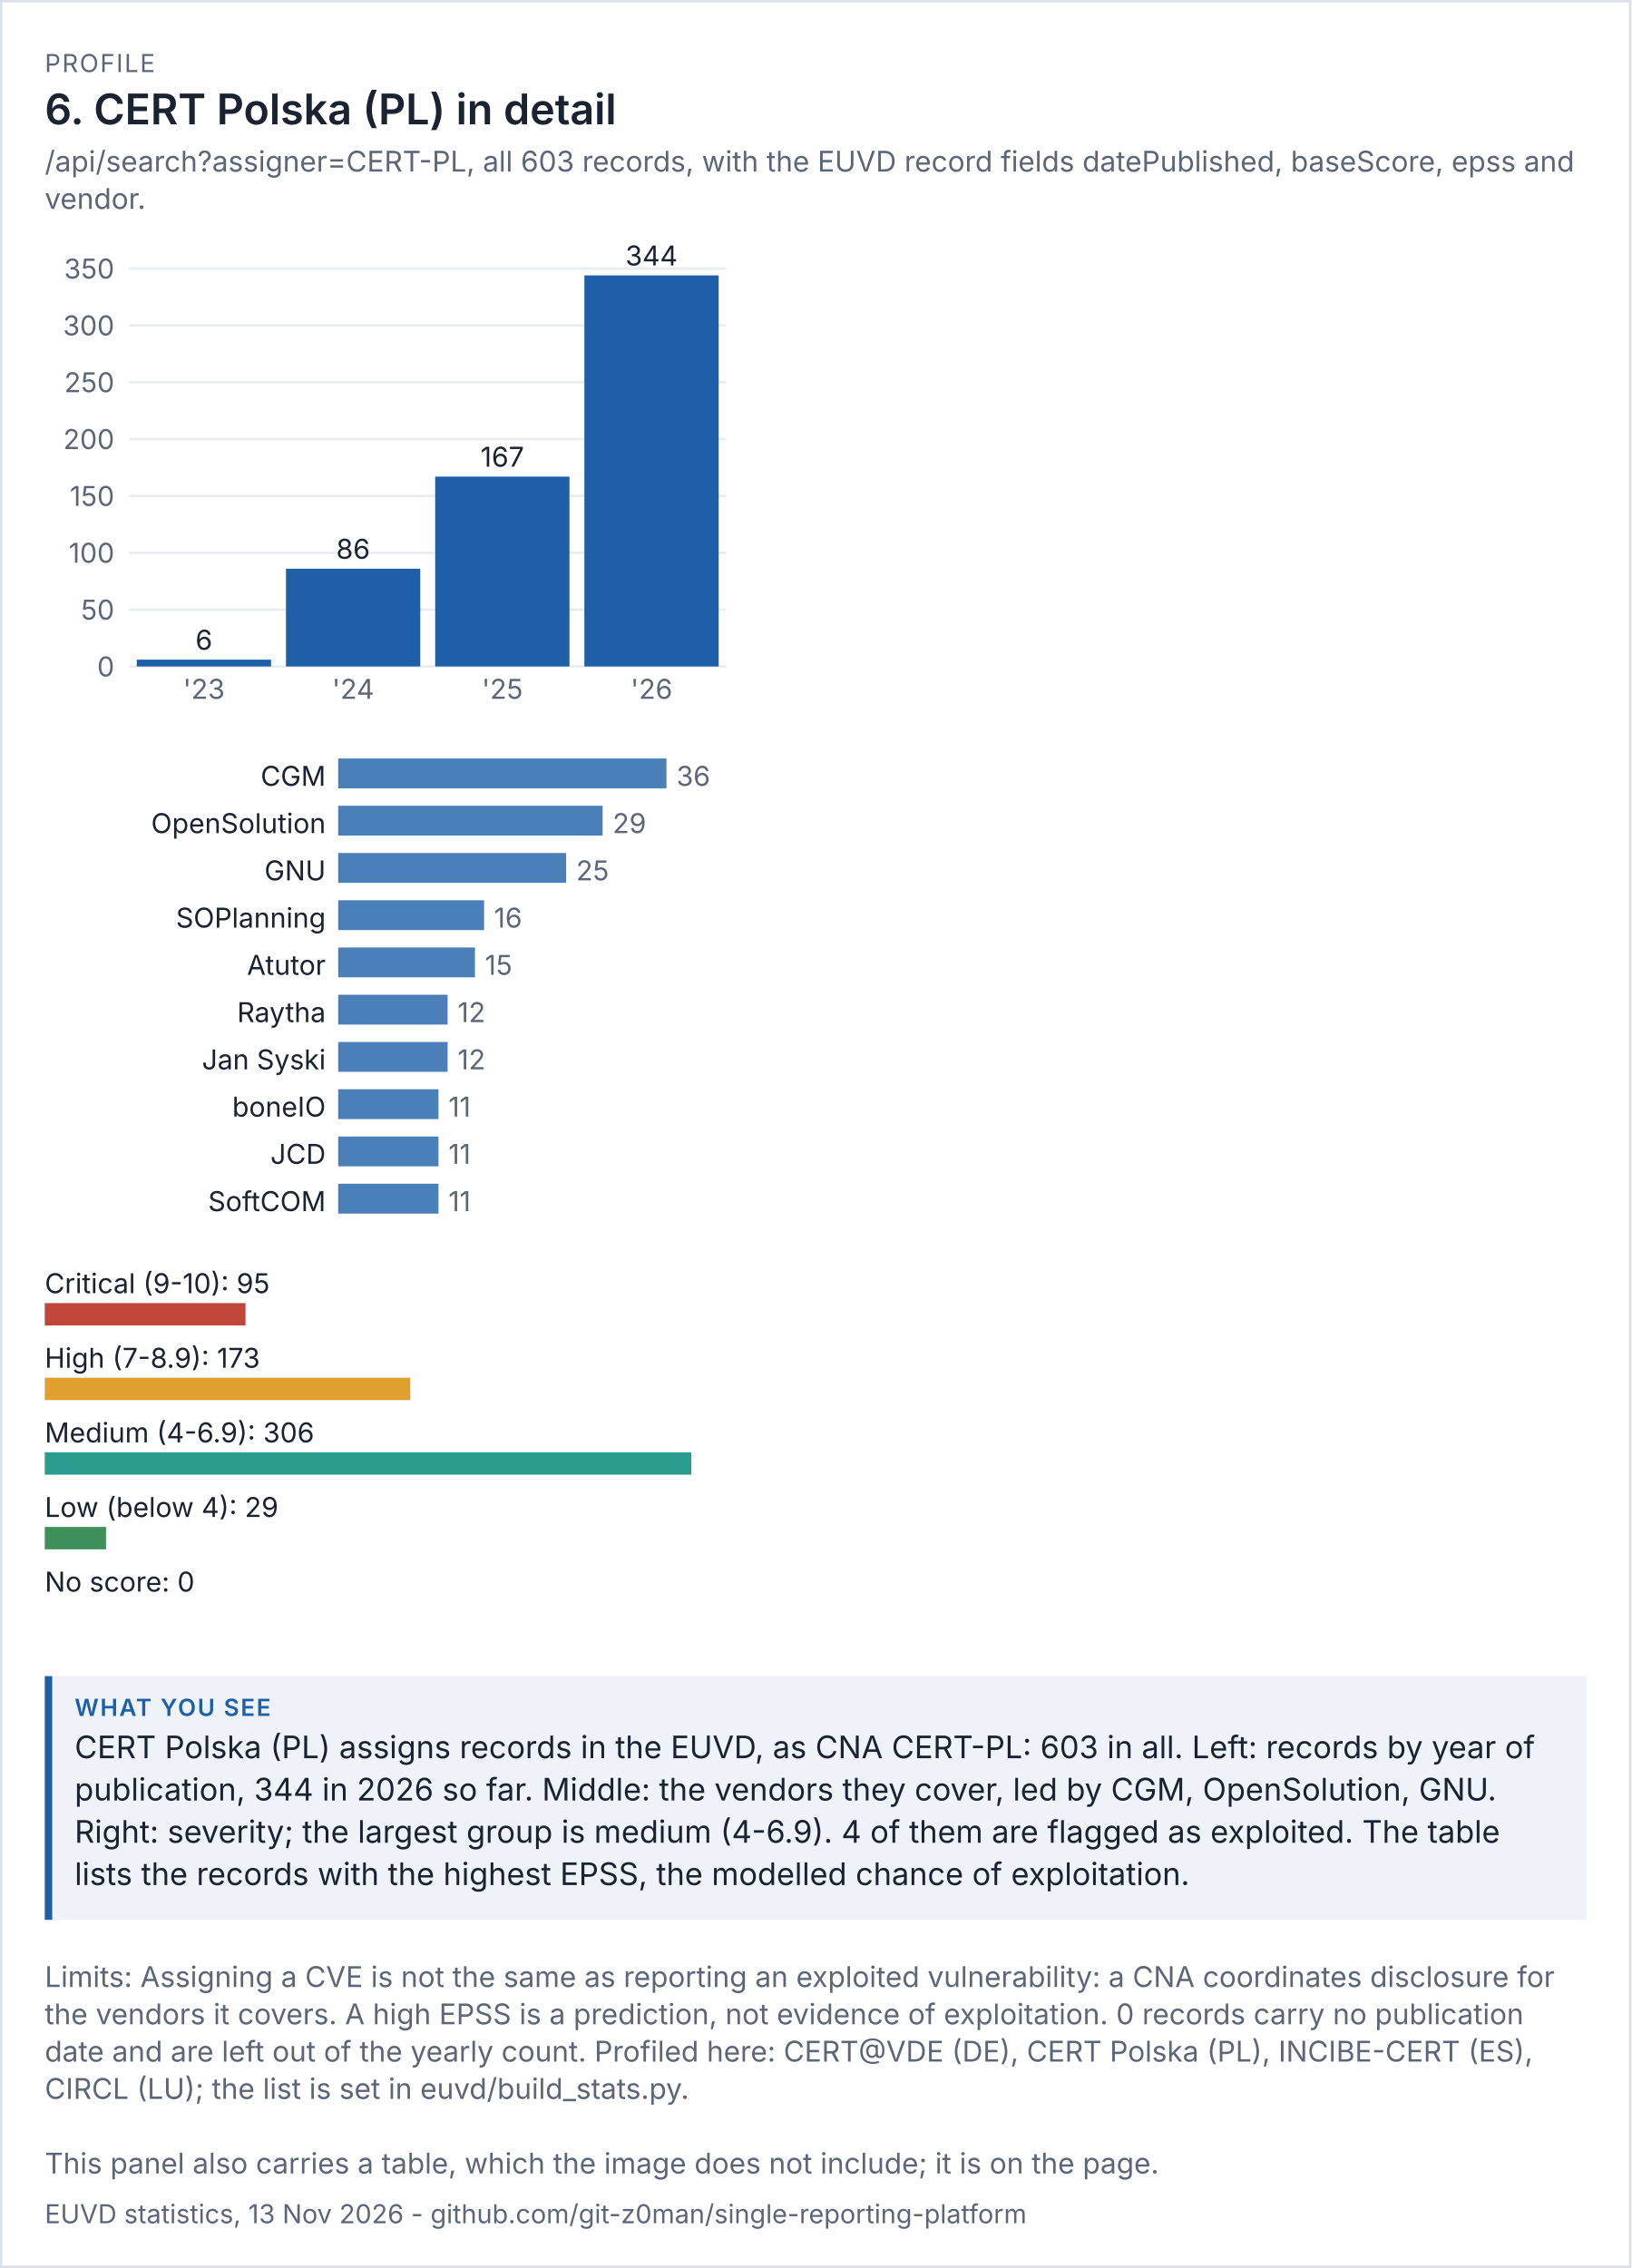
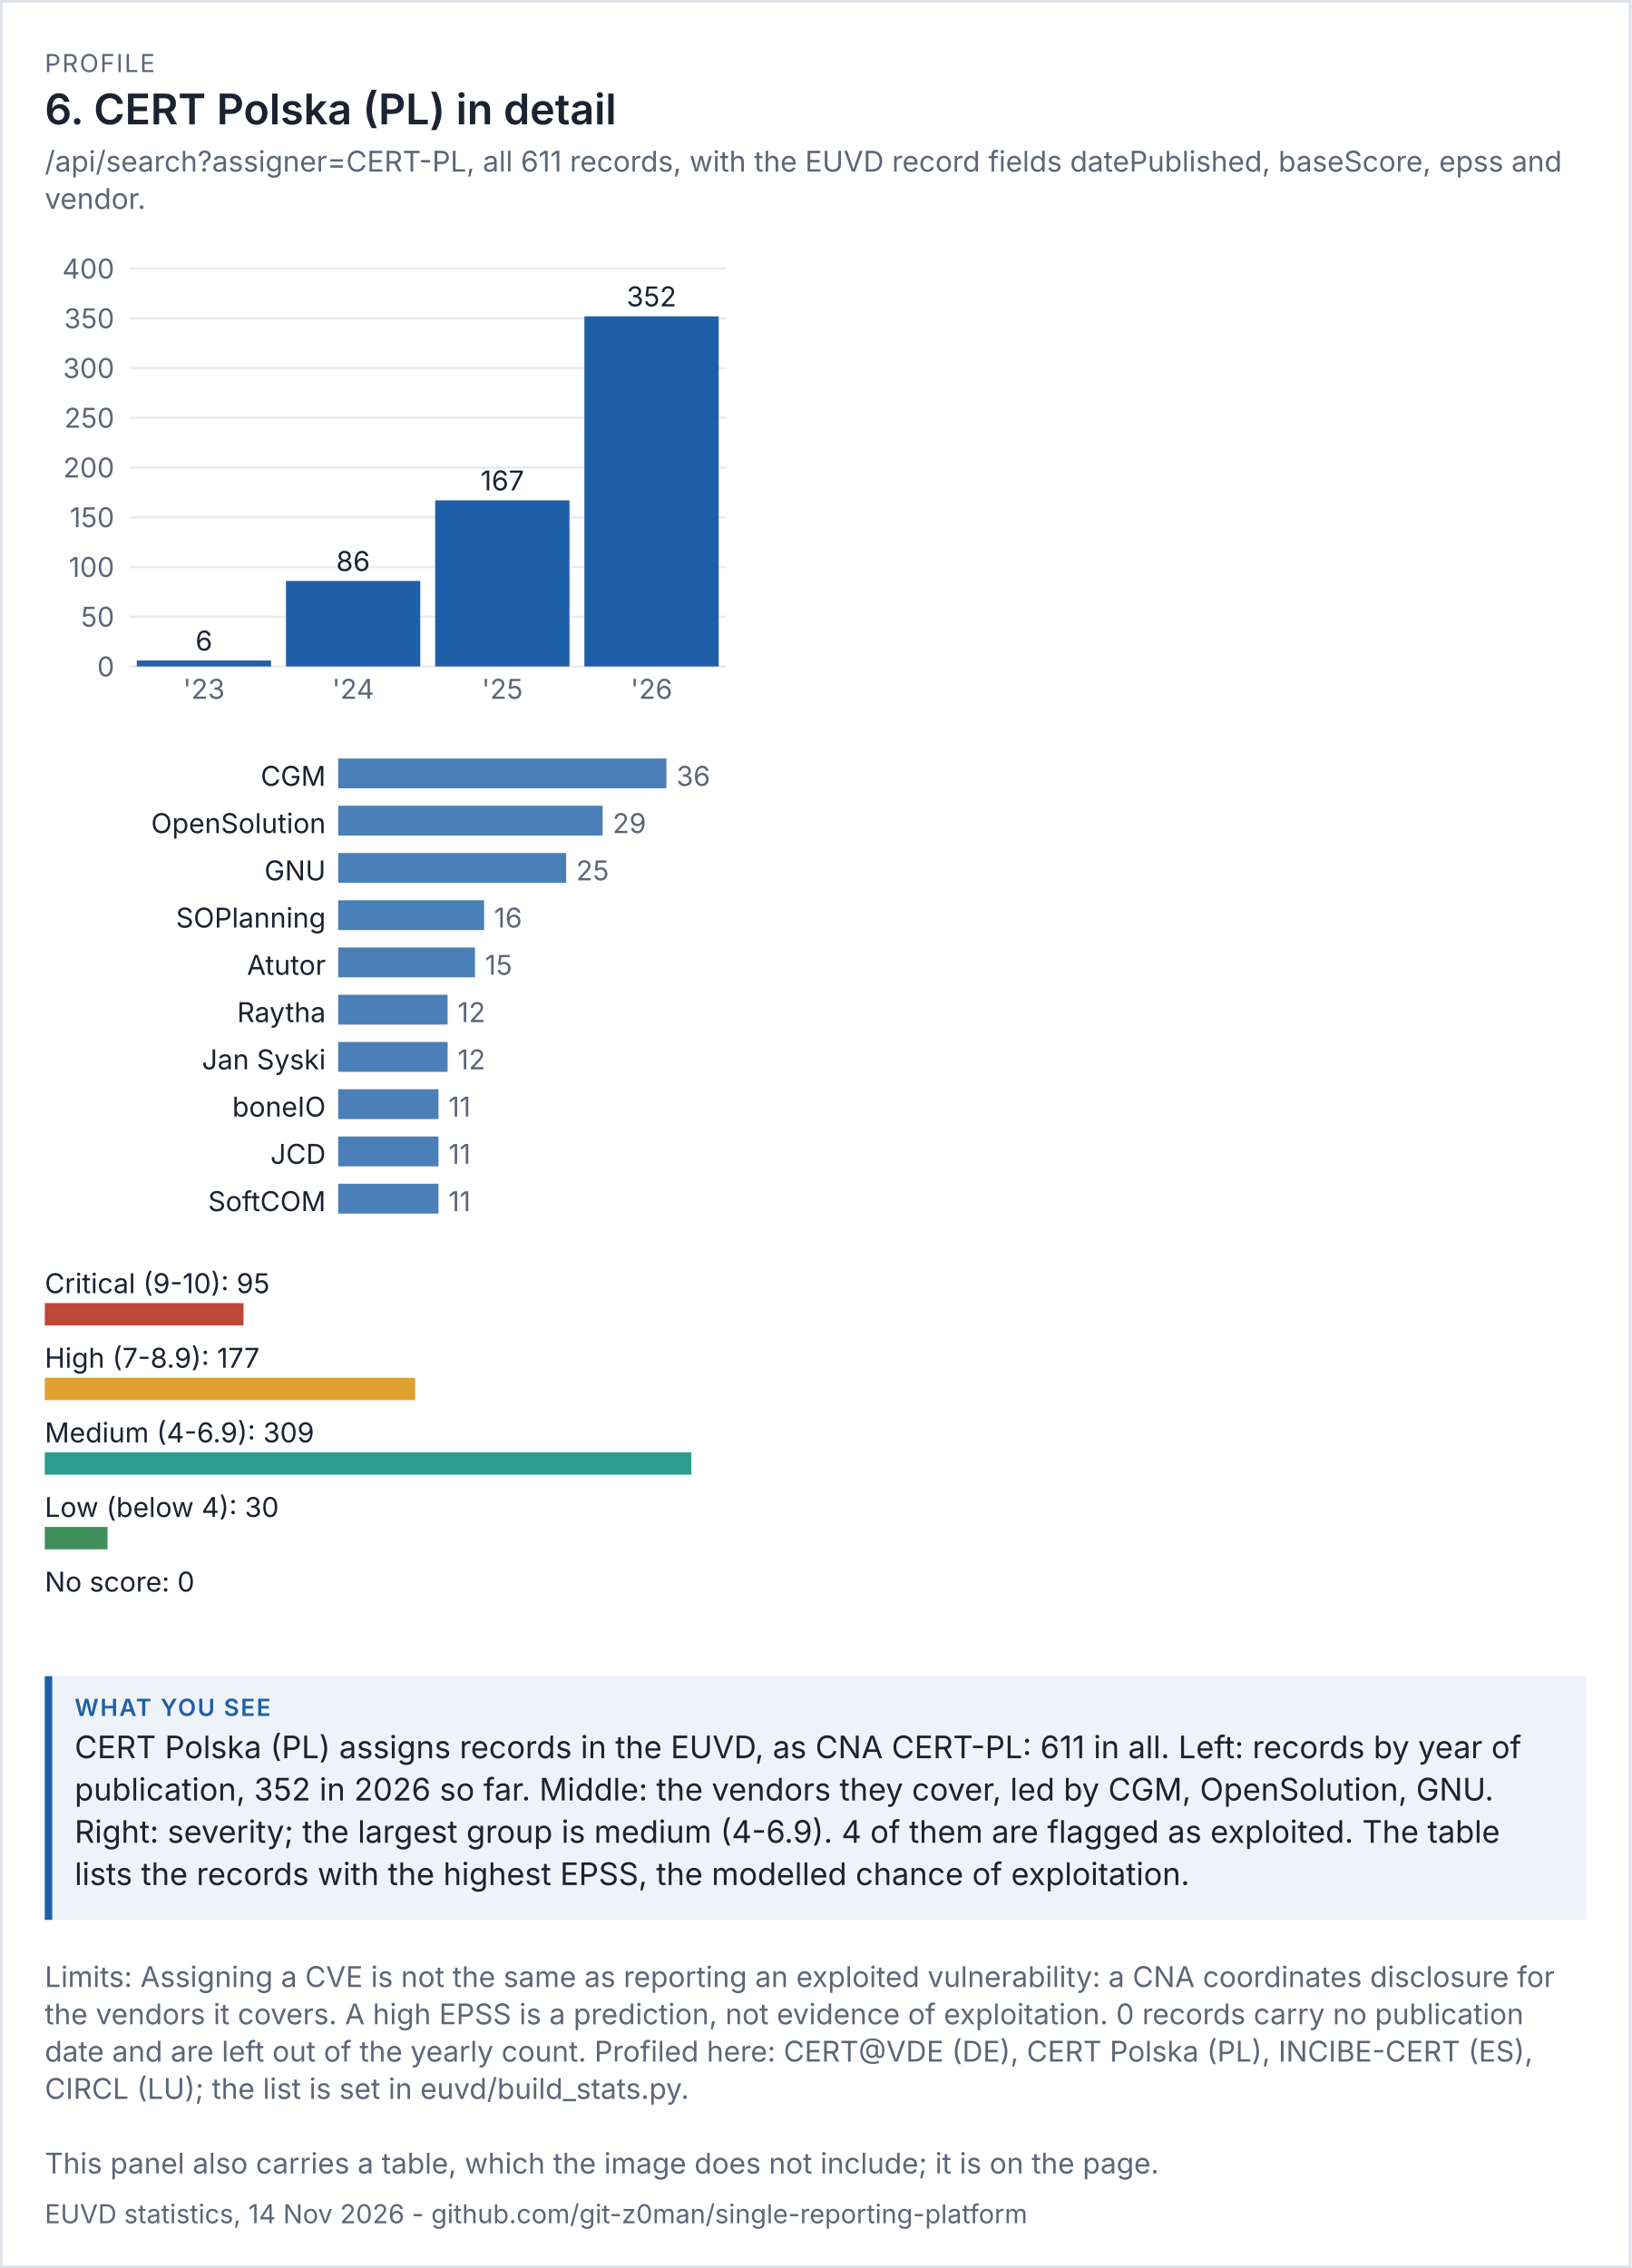
<svg xmlns="http://www.w3.org/2000/svg" viewBox="0 0 656 912" width="656" height="912" font-family="system-ui,-apple-system,'Segoe UI',sans-serif">
  <rect width="100%" height="100%" fill="#ffffff" />
  <rect x="0.5" y="0.5" width="655" height="911" fill="none" stroke="#dde1e8" />
  <text x="18" y="29" font-size="10" letter-spacing="0.6" fill="#5d6677">PROFILE</text>
  <text x="18" y="50" font-size="17" fill="#1b2230" font-weight="600">6. CERT Polska (PL) in detail</text>
-   <text x="18" y="69" font-size="11.5" fill="#5d6677">/api/search?assigner=CERT-PL, all 603 records, with the EUVD record fields datePublished, baseScore, epss and</text>
+   <text x="18" y="69" font-size="11.5" fill="#5d6677">/api/search?assigner=CERT-PL, all 611 records, with the EUVD record fields datePublished, baseScore, epss and</text>
  <text x="18" y="84" font-size="11.5" fill="#5d6677">vendor.</text>
  <g transform="translate(18,94) scale(1)" font-size="11">
    <svg viewBox="0 0 280 200" role="img" width="280" height="200">
      <g>
        <line x1="34" x2="274" y1="174" y2="174" stroke="rgb(233, 236, 241)" />
        <text x="28" y="178" text-anchor="end" fill="rgb(93, 102, 119)">0</text>
-         <line x1="34" x2="274" y1="151.143" y2="151.143" stroke="rgb(233, 236, 241)" />
-         <text x="28" y="155.143" text-anchor="end" fill="rgb(93, 102, 119)">50</text>
-         <line x1="34" x2="274" y1="128.286" y2="128.286" stroke="rgb(233, 236, 241)" />
-         <text x="28" y="132.286" text-anchor="end" fill="rgb(93, 102, 119)">100</text>
-         <line x1="34" x2="274" y1="105.429" y2="105.429" stroke="rgb(233, 236, 241)" />
-         <text x="28" y="109.429" text-anchor="end" fill="rgb(93, 102, 119)">150</text>
-         <line x1="34" x2="274" y1="82.571" y2="82.571" stroke="rgb(233, 236, 241)" />
-         <text x="28" y="86.571" text-anchor="end" fill="rgb(93, 102, 119)">200</text>
-         <line x1="34" x2="274" y1="59.714" y2="59.714" stroke="rgb(233, 236, 241)" />
-         <text x="28" y="63.714" text-anchor="end" fill="rgb(93, 102, 119)">250</text>
-         <line x1="34" x2="274" y1="36.857" y2="36.857" stroke="rgb(233, 236, 241)" />
-         <text x="28" y="40.857" text-anchor="end" fill="rgb(93, 102, 119)">300</text>
+         <line x1="34" x2="274" y1="154" y2="154" stroke="rgb(233, 236, 241)" />
+         <text x="28" y="158" text-anchor="end" fill="rgb(93, 102, 119)">50</text>
+         <line x1="34" x2="274" y1="134" y2="134" stroke="rgb(233, 236, 241)" />
+         <text x="28" y="138" text-anchor="end" fill="rgb(93, 102, 119)">100</text>
+         <line x1="34" x2="274" y1="114" y2="114" stroke="rgb(233, 236, 241)" />
+         <text x="28" y="118" text-anchor="end" fill="rgb(93, 102, 119)">150</text>
+         <line x1="34" x2="274" y1="94" y2="94" stroke="rgb(233, 236, 241)" />
+         <text x="28" y="98" text-anchor="end" fill="rgb(93, 102, 119)">200</text>
+         <line x1="34" x2="274" y1="74" y2="74" stroke="rgb(233, 236, 241)" />
+         <text x="28" y="78" text-anchor="end" fill="rgb(93, 102, 119)">250</text>
+         <line x1="34" x2="274" y1="54" y2="54" stroke="rgb(233, 236, 241)" />
+         <text x="28" y="58" text-anchor="end" fill="rgb(93, 102, 119)">300</text>
+         <line x1="34" x2="274" y1="34" y2="34" stroke="rgb(233, 236, 241)" />
+         <text x="28" y="38" text-anchor="end" fill="rgb(93, 102, 119)">350</text>
        <line x1="34" x2="274" y1="14" y2="14" stroke="rgb(233, 236, 241)" />
-         <text x="28" y="18" text-anchor="end" fill="rgb(93, 102, 119)">350</text>
-         <rect x="37" y="171.257" width="54" height="2.743" fill="rgb(31, 95, 168)" />
-         <text x="64" y="167.257" text-anchor="middle" class="t" fill="rgb(27, 34, 48)">6</text>
+         <text x="28" y="18" text-anchor="end" fill="rgb(93, 102, 119)">400</text>
+         <rect x="37" y="171.6" width="54" height="2.4" fill="rgb(31, 95, 168)" />
+         <text x="64" y="167.6" text-anchor="middle" class="t" fill="rgb(27, 34, 48)">6</text>
        <text x="64" y="187" text-anchor="middle" fill="rgb(93, 102, 119)">'23</text>
-         <rect x="97" y="134.686" width="54" height="39.314" fill="rgb(31, 95, 168)" />
-         <text x="124" y="130.686" text-anchor="middle" class="t" fill="rgb(27, 34, 48)">86</text>
+         <rect x="97" y="139.6" width="54" height="34.4" fill="rgb(31, 95, 168)" />
+         <text x="124" y="135.6" text-anchor="middle" class="t" fill="rgb(27, 34, 48)">86</text>
        <text x="124" y="187" text-anchor="middle" fill="rgb(93, 102, 119)">'24</text>
-         <rect x="157" y="97.657" width="54" height="76.343" fill="rgb(31, 95, 168)" />
-         <text x="184" y="93.657" text-anchor="middle" class="t" fill="rgb(27, 34, 48)">167</text>
+         <rect x="157" y="107.2" width="54" height="66.8" fill="rgb(31, 95, 168)" />
+         <text x="184" y="103.2" text-anchor="middle" class="t" fill="rgb(27, 34, 48)">167</text>
        <text x="184" y="187" text-anchor="middle" fill="rgb(93, 102, 119)">'25</text>
-         <rect x="217" y="16.743" width="54" height="157.257" fill="rgb(31, 95, 168)" />
-         <text x="244" y="12.743" text-anchor="middle" class="t" fill="rgb(27, 34, 48)">344</text>
+         <rect x="217" y="33.2" width="54" height="140.8" fill="rgb(31, 95, 168)" />
+         <text x="244" y="29.2" text-anchor="middle" class="t" fill="rgb(27, 34, 48)">352</text>
        <text x="244" y="187" text-anchor="middle" fill="rgb(93, 102, 119)">'26</text>
      </g>
    </svg>
  </g>
  <g transform="translate(18,302) scale(1)" font-size="11">
    <svg viewBox="0 0 280 196" role="img" width="280" height="196">
      <g>
        <text x="113" y="14" text-anchor="end" class="t" fill="rgb(27, 34, 48)">CGM</text>
        <rect x="118" y="3" width="132" height="12" fill="rgb(75, 127, 184)" />
        <text x="254" y="14" fill="rgb(93, 102, 119)">36</text>
        <text x="113" y="33" text-anchor="end" class="t" fill="rgb(27, 34, 48)">OpenSolution</text>
        <rect x="118" y="22" width="106.333" height="12" fill="rgb(75, 127, 184)" />
        <text x="228.333" y="33" fill="rgb(93, 102, 119)">29</text>
        <text x="113" y="52" text-anchor="end" class="t" fill="rgb(27, 34, 48)">GNU</text>
        <rect x="118" y="41" width="91.667" height="12" fill="rgb(75, 127, 184)" />
        <text x="213.667" y="52" fill="rgb(93, 102, 119)">25</text>
        <text x="113" y="71" text-anchor="end" class="t" fill="rgb(27, 34, 48)">SOPlanning</text>
        <rect x="118" y="60" width="58.667" height="12" fill="rgb(75, 127, 184)" />
        <text x="180.667" y="71" fill="rgb(93, 102, 119)">16</text>
        <text x="113" y="90" text-anchor="end" class="t" fill="rgb(27, 34, 48)">Atutor</text>
        <rect x="118" y="79" width="55" height="12" fill="rgb(75, 127, 184)" />
        <text x="177" y="90" fill="rgb(93, 102, 119)">15</text>
        <text x="113" y="109" text-anchor="end" class="t" fill="rgb(27, 34, 48)">Raytha</text>
        <rect x="118" y="98" width="44" height="12" fill="rgb(75, 127, 184)" />
        <text x="166" y="109" fill="rgb(93, 102, 119)">12</text>
        <text x="113" y="128" text-anchor="end" class="t" fill="rgb(27, 34, 48)">Jan Syski</text>
        <rect x="118" y="117" width="44" height="12" fill="rgb(75, 127, 184)" />
        <text x="166" y="128" fill="rgb(93, 102, 119)">12</text>
        <text x="113" y="147" text-anchor="end" class="t" fill="rgb(27, 34, 48)">boneIO</text>
        <rect x="118" y="136" width="40.333" height="12" fill="rgb(75, 127, 184)" />
        <text x="162.333" y="147" fill="rgb(93, 102, 119)">11</text>
        <text x="113" y="166" text-anchor="end" class="t" fill="rgb(27, 34, 48)">JCD</text>
        <rect x="118" y="155" width="40.333" height="12" fill="rgb(75, 127, 184)" />
        <text x="162.333" y="166" fill="rgb(93, 102, 119)">11</text>
        <text x="113" y="185" text-anchor="end" class="t" fill="rgb(27, 34, 48)">SoftCOM</text>
        <rect x="118" y="174" width="40.333" height="12" fill="rgb(75, 127, 184)" />
        <text x="162.333" y="185" fill="rgb(93, 102, 119)">11</text>
      </g>
    </svg>
  </g>
  <g transform="translate(18,506) scale(1)" font-size="11">
    <svg viewBox="0 0 280 156" role="img" width="280" height="156">
      <g>
        <text x="0" y="14" class="t" fill="rgb(27, 34, 48)">Critical (9-10): 95</text>
-         <rect x="0" y="18" width="80.719" height="9" fill="rgb(192, 70, 58)" />
-         <text x="0" y="44" class="t" fill="rgb(27, 34, 48)">High (7-8.9): 173</text>
-         <rect x="0" y="48" width="146.993" height="9" fill="rgb(224, 160, 48)" />
-         <text x="0" y="74" class="t" fill="rgb(27, 34, 48)">Medium (4-6.9): 306</text>
+         <rect x="0" y="18" width="79.935" height="9" fill="rgb(192, 70, 58)" />
+         <text x="0" y="44" class="t" fill="rgb(27, 34, 48)">High (7-8.9): 177</text>
+         <rect x="0" y="48" width="148.932" height="9" fill="rgb(224, 160, 48)" />
+         <text x="0" y="74" class="t" fill="rgb(27, 34, 48)">Medium (4-6.9): 309</text>
        <rect x="0" y="78" width="260" height="9" fill="rgb(42, 157, 143)" />
-         <text x="0" y="104" class="t" fill="rgb(27, 34, 48)">Low (below 4): 29</text>
-         <rect x="0" y="108" width="24.641" height="9" fill="rgb(63, 143, 91)" />
+         <text x="0" y="104" class="t" fill="rgb(27, 34, 48)">Low (below 4): 30</text>
+         <rect x="0" y="108" width="25.243" height="9" fill="rgb(63, 143, 91)" />
        <text x="0" y="134" class="t" fill="rgb(27, 34, 48)">No score: 0</text>
        <rect x="0" y="138" width="0" height="9" fill="rgb(125, 135, 152)" />
      </g>
    </svg>
  </g>
  <rect x="18" y="674" width="620" height="98" fill="#eef3fa" />
  <rect x="18" y="674" width="3" height="98" fill="#1f5fa8" />
  <text x="30" y="690" font-size="9.5" letter-spacing="0.6" font-weight="600" fill="#1f5fa8">WHAT YOU SEE</text>
-   <text x="30" y="707" font-size="12.5" fill="#1b2230">CERT Polska (PL) assigns records in the EUVD, as CNA CERT-PL: 603 in all. Left: records by year of</text>
-   <text x="30" y="724" font-size="12.5" fill="#1b2230">publication, 344 in 2026 so far. Middle: the vendors they cover, led by CGM, OpenSolution, GNU.</text>
+   <text x="30" y="707" font-size="12.5" fill="#1b2230">CERT Polska (PL) assigns records in the EUVD, as CNA CERT-PL: 611 in all. Left: records by year of</text>
+   <text x="30" y="724" font-size="12.5" fill="#1b2230">publication, 352 in 2026 so far. Middle: the vendors they cover, led by CGM, OpenSolution, GNU.</text>
  <text x="30" y="741" font-size="12.5" fill="#1b2230">Right: severity; the largest group is medium (4-6.9). 4 of them are flagged as exploited. The table</text>
  <text x="30" y="758" font-size="12.5" fill="#1b2230">lists the records with the highest EPSS, the modelled chance of exploitation.</text>
  <text x="18" y="799" font-size="11.5" fill="#5d6677">Limits: Assigning a CVE is not the same as reporting an exploited vulnerability: a CNA coordinates disclosure for</text>
  <text x="18" y="814" font-size="11.5" fill="#5d6677">the vendors it covers. A high EPSS is a prediction, not evidence of exploitation. 0 records carry no publication</text>
  <text x="18" y="829" font-size="11.5" fill="#5d6677">date and are left out of the yearly count. Profiled here: CERT@VDE (DE), CERT Polska (PL), INCIBE-CERT (ES),</text>
  <text x="18" y="844" font-size="11.5" fill="#5d6677">CIRCL (LU); the list is set in euvd/build_stats.py.</text>
  <text x="18" y="874" font-size="11.5" fill="#5d6677">This panel also carries a table, which the image does not include; it is on the page.</text>
-   <text x="18" y="894" font-size="10.5" fill="#5d6677">EUVD statistics, 13 Nov 2026 - github.com/git-z0man/single-reporting-platform</text>
+   <text x="18" y="894" font-size="10.5" fill="#5d6677">EUVD statistics, 14 Nov 2026 - github.com/git-z0man/single-reporting-platform</text>
</svg>
